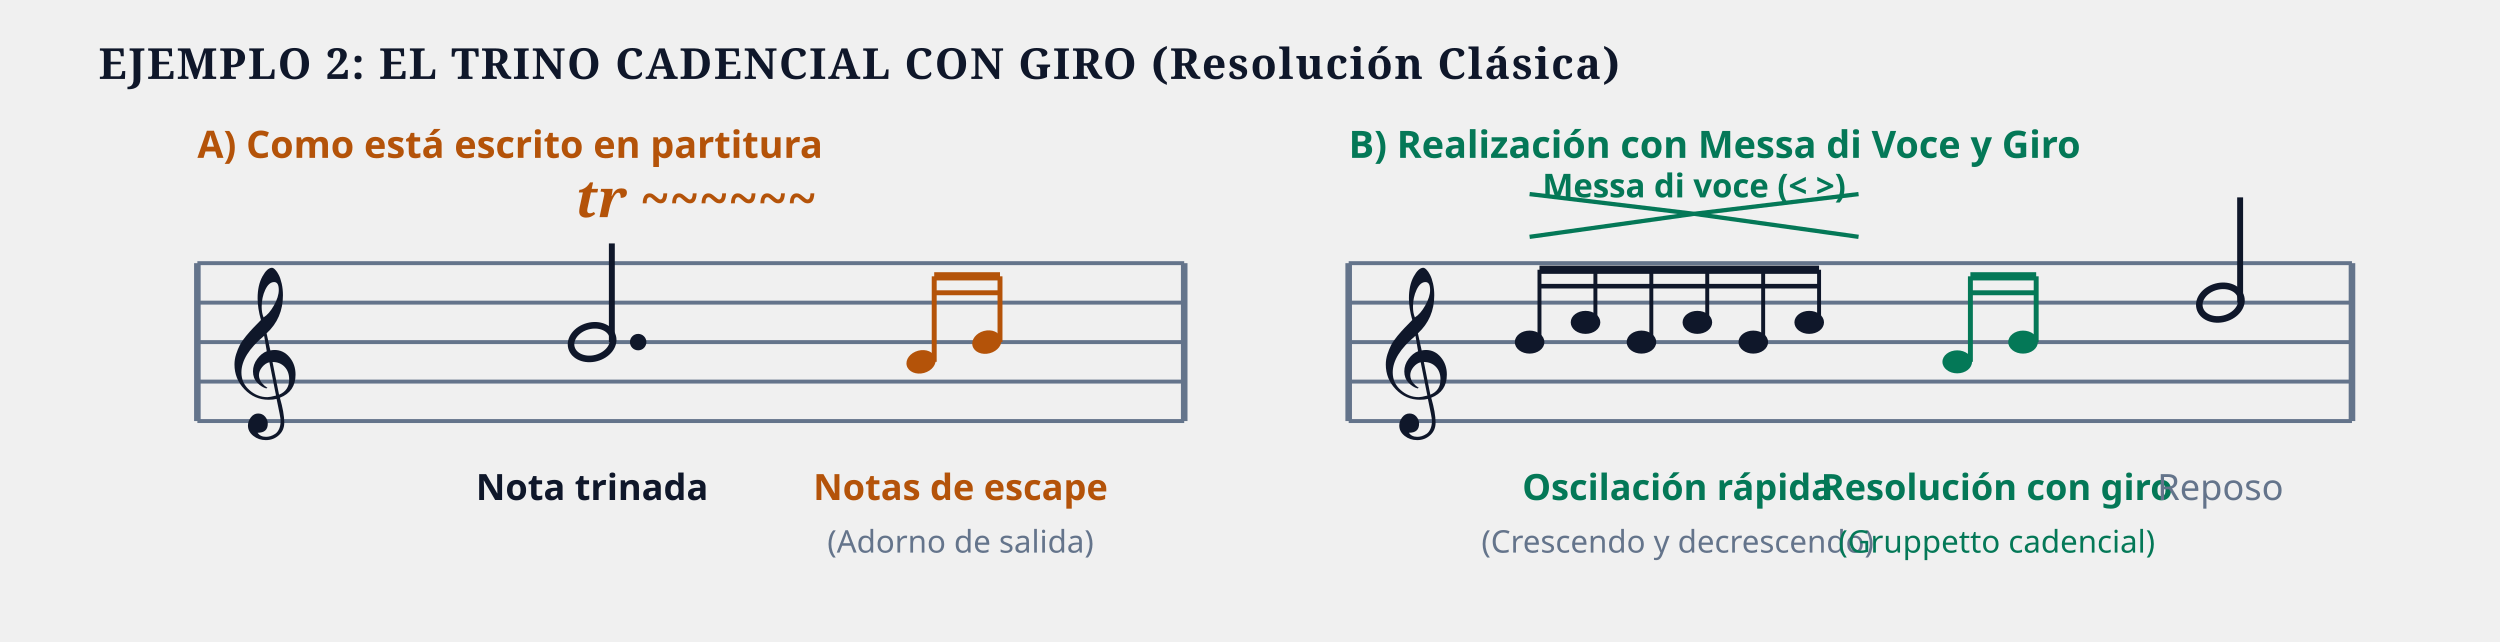
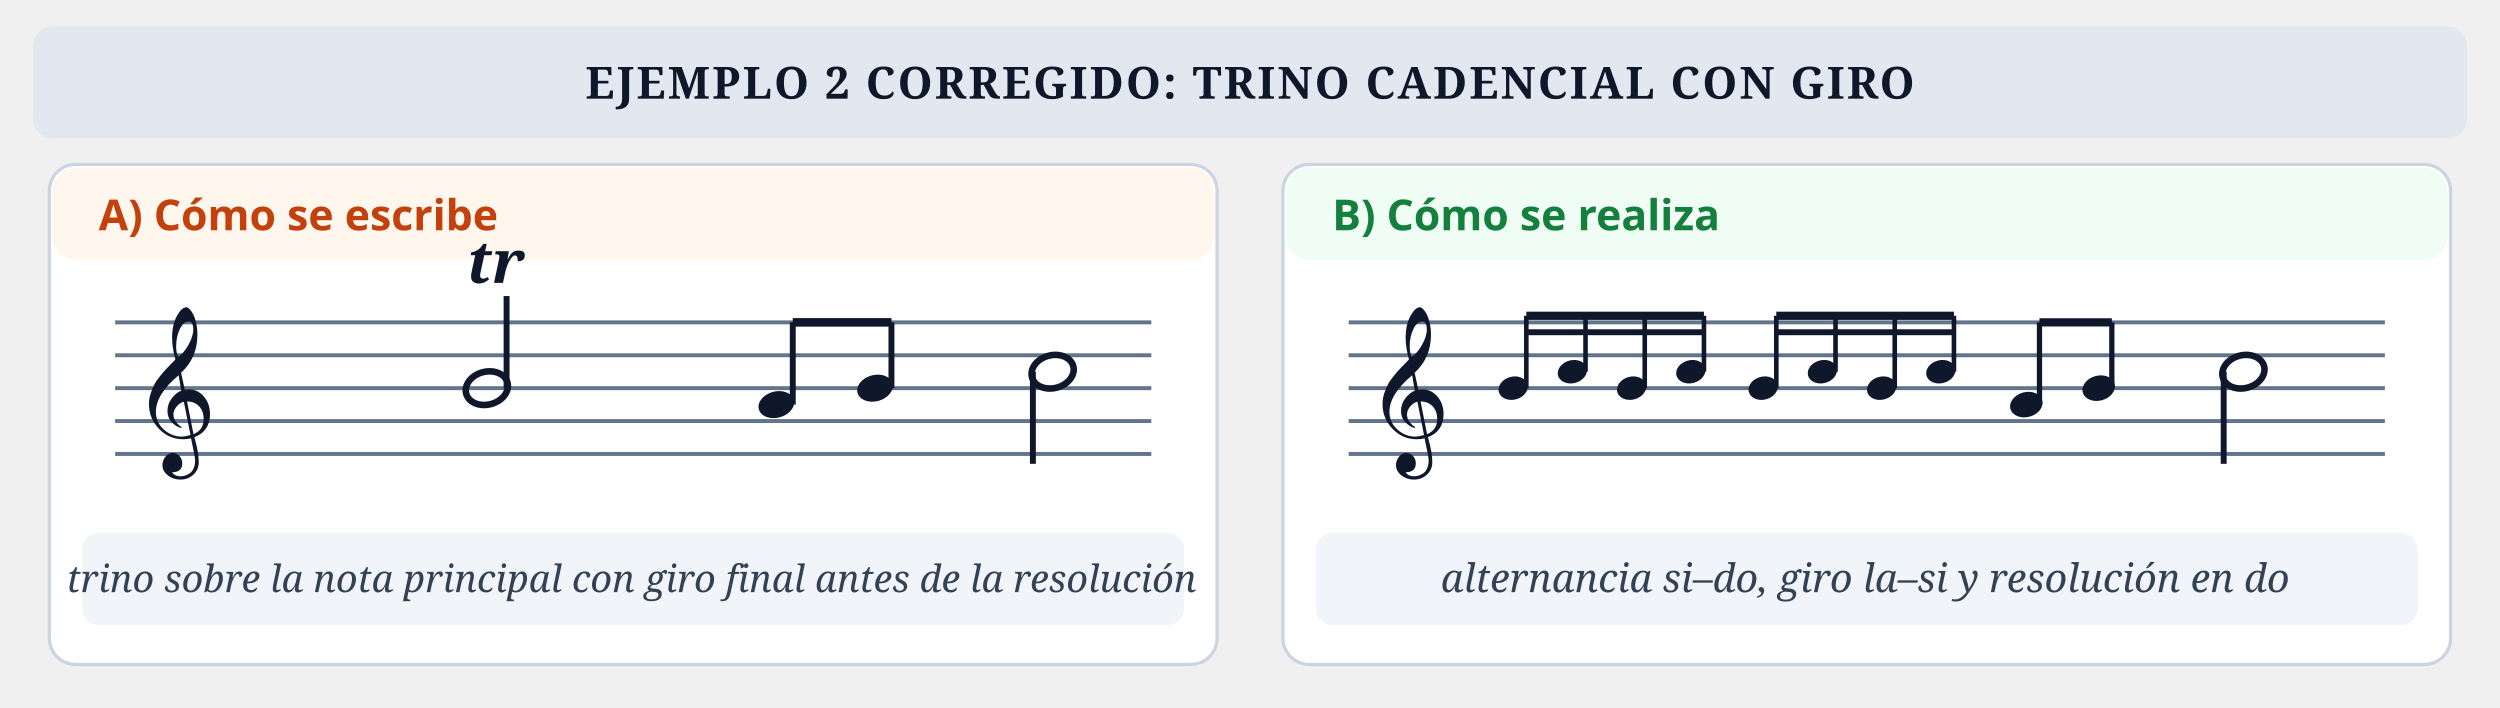
- <svg xmlns="http://www.w3.org/2000/svg" viewBox="0 0 760 195" width="100%" height="auto" style="background:#ffffff; border:1px solid #e2e8f0; border-radius:8px; padding:12px; box-shadow: 0 1px 3px rgba(0,0,0,0.04);">
-   <text x="30" y="24" font-family="'Cinzel', serif" font-size="13" font-weight="700" fill="#0f172a" letter-spacing="0.04em">EJEMPLO 2: EL TRINO CADENCIAL CON GIRO (Resolución Clásica)</text>
-   <text x="60" y="48" font-family="'Plus Jakarta Sans', system-ui, sans-serif" font-size="11.5" font-weight="700" fill="#b45309">A) Como está escrito en partitura</text>
-   <text x="410" y="48" font-family="'Plus Jakarta Sans', system-ui, sans-serif" font-size="11.5" font-weight="700" fill="#047857">B) Realización con Messa di Voce y Giro</text>
+ <svg xmlns="http://www.w3.org/2000/svg" viewBox="0 0 760 215" width="100%" height="auto" style="background:#ffffff; border:1px solid #cbd5e1; border-radius:10px; padding:10px; box-shadow: 0 2px 8px rgba(0,0,0,0.05);">
+   <rect x="10" y="8" width="740" height="34" rx="6" fill="#e2e8f0" />
+   <text x="380" y="30" text-anchor="middle" font-family="'Cinzel', serif" font-size="13.5" font-weight="700" fill="#0f172a" letter-spacing="0.05em">EJEMPLO 2 CORREGIDO: TRINO CADENCIAL CON GIRO</text>
+   <rect x="15" y="50" width="355" height="152" rx="8" fill="#ffffff" stroke="#cbd5e1" stroke-width="1" />
+   <rect x="16" y="51" width="353" height="28" rx="7" fill="#fff7ed" />
+   <text x="30" y="70" font-family="'Plus Jakarta Sans', system-ui, sans-serif" font-weight="700" font-size="13" fill="#c2410c">A) Cómo se escribe</text>
  <g stroke="#64748b" stroke-width="1.2">
-     <line x1="60" y1="80" x2="360" y2="80" />
-     <line x1="60" y1="92" x2="360" y2="92" />
-     <line x1="60" y1="104" x2="360" y2="104" />
-     <line x1="60" y1="116" x2="360" y2="116" />
-     <line x1="60" y1="128" x2="360" y2="128" />
-     <line x1="60" y1="80" x2="60" y2="128" stroke-width="2" />
-     <line x1="360" y1="80" x2="360" y2="128" stroke-width="2" />
+     <line x1="35" y1="98" x2="350" y2="98" />
+     <line x1="35" y1="108" x2="350" y2="108" />
+     <line x1="35" y1="118" x2="350" y2="118" />
+     <line x1="35" y1="128" x2="350" y2="128" />
+     <line x1="35" y1="138" x2="350" y2="138" />
  </g>
-   <text x="66" y="121" font-family="serif" font-size="44" fill="#0f172a">𝄞</text>
-   <text x="175" y="66" font-family="'Plus Jakarta Sans', serif" font-size="16" font-weight="800" font-style="italic" fill="#b45309">tr ~~~~~~</text>
-   <ellipse cx="180" cy="104" rx="6.5" ry="5" fill="none" stroke="#0f172a" stroke-width="2" transform="rotate(-15 180 104)" />
-   <circle cx="194" cy="104" r="2.5" fill="#0f172a" />
-   <line x1="186" y1="104" x2="186" y2="74" stroke="#0f172a" stroke-width="1.8" />
-   <text x="180" y="152" text-anchor="middle" font-family="'Plus Jakarta Sans', sans-serif" font-size="11" font-weight="700" fill="#0f172a">Nota trinada</text>
-   <ellipse cx="280" cy="110" rx="4.5" ry="3.5" fill="#b45309" transform="rotate(-15 280 110)" />
-   <line x1="284" y1="110" x2="284" y2="84" stroke="#b45309" stroke-width="1.5" />
-   <ellipse cx="300" cy="104" rx="4.5" ry="3.5" fill="#b45309" transform="rotate(-15 300 104)" />
-   <line x1="304" y1="104" x2="304" y2="84" stroke="#b45309" stroke-width="1.5" />
-   <line x1="284" y1="84" x2="304" y2="84" stroke="#b45309" stroke-width="2.5" />
-   <line x1="284" y1="89" x2="304" y2="89" stroke="#b45309" stroke-width="1.5" />
-   <text x="292" y="152" text-anchor="middle" font-family="'Plus Jakarta Sans', sans-serif" font-size="11" font-weight="700" fill="#b45309">Notas de escape</text>
-   <text x="292" y="168" text-anchor="middle" font-family="'Plus Jakarta Sans', sans-serif" font-size="9.5" fill="#64748b">(Adorno de salida)</text>
+   <text x="40" y="133" font-family="serif" font-size="44" fill="#0f172a">𝄞</text>
+   <text x="142" y="86" font-family="serif" font-style="italic" font-weight="bold" font-size="18" fill="#0f172a">tr</text>
+   <ellipse cx="148" cy="118" rx="6.5" ry="5" fill="none" stroke="#0f172a" stroke-width="2" transform="rotate(-15 148 118)" />
+   <line x1="154" y1="118" x2="154" y2="90" stroke="#0f172a" stroke-width="1.8" />
+   <ellipse cx="236" cy="123" rx="5.5" ry="4" fill="#0f172a" transform="rotate(-15 236 123)" />
+   <line x1="241" y1="123" x2="241" y2="98" stroke="#0f172a" stroke-width="1.8" />
+   <ellipse cx="266" cy="118" rx="5.5" ry="4" fill="#0f172a" transform="rotate(-15 266 118)" />
+   <line x1="271" y1="118" x2="271" y2="98" stroke="#0f172a" stroke-width="1.8" />
+   <line x1="241" y1="98" x2="271" y2="98" stroke="#0f172a" stroke-width="2.6" />
+   <ellipse cx="320" cy="113" rx="6.5" ry="5" fill="none" stroke="#0f172a" stroke-width="2" transform="rotate(-15 320 113)" />
+   <line x1="314" y1="113" x2="314" y2="141" stroke="#0f172a" stroke-width="1.8" />
+   <rect x="25" y="162" width="335" height="28" rx="5" fill="#f1f5f9" />
+   <text x="192" y="180" text-anchor="middle" font-family="'Newsreader', serif" font-style="italic" font-size="11.5" fill="#334155">trino sobre la nota principal con giro final antes de la resolución</text>
+   <rect x="390" y="50" width="355" height="152" rx="8" fill="#ffffff" stroke="#cbd5e1" stroke-width="1" />
+   <rect x="391" y="51" width="353" height="28" rx="7" fill="#f0fdf4" />
+   <text x="405" y="70" font-family="'Plus Jakarta Sans', system-ui, sans-serif" font-weight="700" font-size="13" fill="#15803d">B) Cómo se realiza</text>
  <g stroke="#64748b" stroke-width="1.2">
-     <line x1="410" y1="80" x2="715" y2="80" />
-     <line x1="410" y1="92" x2="715" y2="92" />
-     <line x1="410" y1="104" x2="715" y2="104" />
-     <line x1="410" y1="116" x2="715" y2="116" />
-     <line x1="410" y1="128" x2="715" y2="128" />
-     <line x1="410" y1="80" x2="410" y2="128" stroke-width="2" />
-     <line x1="715" y1="80" x2="715" y2="128" stroke-width="2" />
+     <line x1="410" y1="98" x2="725" y2="98" />
+     <line x1="410" y1="108" x2="725" y2="108" />
+     <line x1="410" y1="118" x2="725" y2="118" />
+     <line x1="410" y1="128" x2="725" y2="128" />
+     <line x1="410" y1="138" x2="725" y2="138" />
  </g>
-   <text x="416" y="121" font-family="serif" font-size="44" fill="#0f172a">𝄞</text>
-   <text x="515" y="60" text-anchor="middle" font-family="'Plus Jakarta Sans', sans-serif" font-size="10" font-weight="700" fill="#047857">Messa di voce (&lt; &gt;)</text>
-   <path d="M 465 72 L 515 65 L 465 59" stroke="#047857" stroke-width="1.3" fill="none" />
-   <path d="M 515 65 L 565 72 M 515 65 L 565 59" stroke="#047857" stroke-width="1.3" fill="none" />
-   <g fill="#0f172a" stroke="#0f172a">
-     <ellipse cx="465" cy="104" rx="4" ry="3" />
-     <line x1="468" y1="104" x2="468" y2="82" stroke-width="1.2" />
-     <ellipse cx="482" cy="98" rx="4" ry="3" />
-     <line x1="485" y1="98" x2="485" y2="82" stroke-width="1.2" />
-     <ellipse cx="499" cy="104" rx="4" ry="3" />
-     <line x1="502" y1="104" x2="502" y2="82" stroke-width="1.2" />
-     <ellipse cx="516" cy="98" rx="4" ry="3" />
-     <line x1="519" y1="98" x2="519" y2="82" stroke-width="1.2" />
-     <ellipse cx="533" cy="104" rx="4" ry="3" />
-     <line x1="536" y1="104" x2="536" y2="82" stroke-width="1.2" />
-     <ellipse cx="550" cy="98" rx="4" ry="3" />
-     <line x1="553" y1="98" x2="553" y2="82" stroke-width="1.2" />
-     <line x1="468" y1="82" x2="553" y2="82" stroke-width="2.5" />
-     <line x1="468" y1="87" x2="553" y2="87" stroke-width="1.4" />
+   <text x="415" y="133" font-family="serif" font-size="44" fill="#0f172a">𝄞</text>
+   <g fill="#0f172a">
+     <ellipse cx="460" cy="118" rx="4.5" ry="3.5" transform="rotate(-15 460 118)" />
+     <ellipse cx="478" cy="113" rx="4.5" ry="3.5" transform="rotate(-15 478 113)" />
+     <ellipse cx="496" cy="118" rx="4.5" ry="3.5" transform="rotate(-15 496 118)" />
+     <ellipse cx="514" cy="113" rx="4.5" ry="3.5" transform="rotate(-15 514 113)" />
+     <line x1="464" y1="118" x2="464" y2="96" stroke="#0f172a" stroke-width="1.4" />
+     <line x1="482" y1="113" x2="482" y2="96" stroke="#0f172a" stroke-width="1.4" />
+     <line x1="500" y1="118" x2="500" y2="96" stroke="#0f172a" stroke-width="1.4" />
+     <line x1="518" y1="113" x2="518" y2="96" stroke="#0f172a" stroke-width="1.4" />
+     <line x1="464" y1="96" x2="518" y2="96" stroke="#0f172a" stroke-width="2.5" />
+     <line x1="464" y1="101" x2="518" y2="101" stroke="#0f172a" stroke-width="1.8" />
  </g>
-   <text x="510" y="152" text-anchor="middle" font-family="'Plus Jakarta Sans', sans-serif" font-size="11" font-weight="700" fill="#047857">Oscilación rápida</text>
-   <text x="510" y="168" text-anchor="middle" font-family="'Plus Jakarta Sans', sans-serif" font-size="9.5" fill="#64748b">(Crescendo y decrescendo)</text>
-   <ellipse cx="595" cy="110" rx="4.5" ry="3.5" fill="#047857" />
-   <line x1="599" y1="110" x2="599" y2="84" stroke="#047857" stroke-width="1.5" />
-   <ellipse cx="615" cy="104" rx="4.5" ry="3.5" fill="#047857" />
-   <line x1="619" y1="104" x2="619" y2="84" stroke="#047857" stroke-width="1.5" />
-   <line x1="599" y1="84" x2="619" y2="84" stroke="#047857" stroke-width="2.5" />
-   <line x1="599" y1="89" x2="619" y2="89" stroke="#047857" stroke-width="1.5" />
-   <text x="607" y="152" text-anchor="middle" font-family="'Plus Jakarta Sans', sans-serif" font-size="11" font-weight="700" fill="#047857">Resolución con giro</text>
-   <text x="607" y="168" text-anchor="middle" font-family="'Plus Jakarta Sans', sans-serif" font-size="9.5" fill="#047857">(Gruppetto cadencial)</text>
-   <ellipse cx="675" cy="92" rx="6.5" ry="5" fill="none" stroke="#0f172a" stroke-width="2" transform="rotate(-15 675 92)" />
-   <line x1="681" y1="92" x2="681" y2="60" stroke="#0f172a" stroke-width="1.8" />
-   <text x="675" y="152" text-anchor="middle" font-family="'Plus Jakarta Sans', sans-serif" font-size="11" fill="#64748b">Reposo</text>
+   <g fill="#0f172a">
+     <ellipse cx="536" cy="118" rx="4.5" ry="3.5" transform="rotate(-15 536 118)" />
+     <ellipse cx="554" cy="113" rx="4.5" ry="3.5" transform="rotate(-15 554 113)" />
+     <ellipse cx="572" cy="118" rx="4.5" ry="3.5" transform="rotate(-15 572 118)" />
+     <ellipse cx="590" cy="113" rx="4.5" ry="3.5" transform="rotate(-15 590 113)" />
+     <line x1="540" y1="118" x2="540" y2="96" stroke="#0f172a" stroke-width="1.4" />
+     <line x1="558" y1="113" x2="558" y2="96" stroke="#0f172a" stroke-width="1.4" />
+     <line x1="576" y1="118" x2="576" y2="96" stroke="#0f172a" stroke-width="1.4" />
+     <line x1="594" y1="113" x2="594" y2="96" stroke="#0f172a" stroke-width="1.4" />
+     <line x1="540" y1="96" x2="594" y2="96" stroke="#0f172a" stroke-width="2.5" />
+     <line x1="540" y1="101" x2="594" y2="101" stroke="#0f172a" stroke-width="1.8" />
+   </g>
+   <g fill="#0f172a">
+     <ellipse cx="616" cy="123" rx="5" ry="3.8" transform="rotate(-15 616 123)" />
+     <ellipse cx="638" cy="118" rx="5" ry="3.8" transform="rotate(-15 638 118)" />
+     <line x1="620" y1="123" x2="620" y2="98" stroke="#0f172a" stroke-width="1.6" />
+     <line x1="642" y1="118" x2="642" y2="98" stroke="#0f172a" stroke-width="1.6" />
+     <line x1="620" y1="98" x2="642" y2="98" stroke="#0f172a" stroke-width="2.5" />
+   </g>
+   <ellipse cx="682" cy="113" rx="6.5" ry="5" fill="none" stroke="#0f172a" stroke-width="2" transform="rotate(-15 682 113)" />
+   <line x1="676" y1="113" x2="676" y2="141" stroke="#0f172a" stroke-width="1.8" />
+   <rect x="400" y="162" width="335" height="28" rx="5" fill="#f1f5f9" />
+   <text x="567" y="180" text-anchor="middle" font-family="'Newsreader', serif" font-style="italic" font-size="12" fill="#334155">alternancia si–do, giro la–si y resolución en do</text>
</svg>
